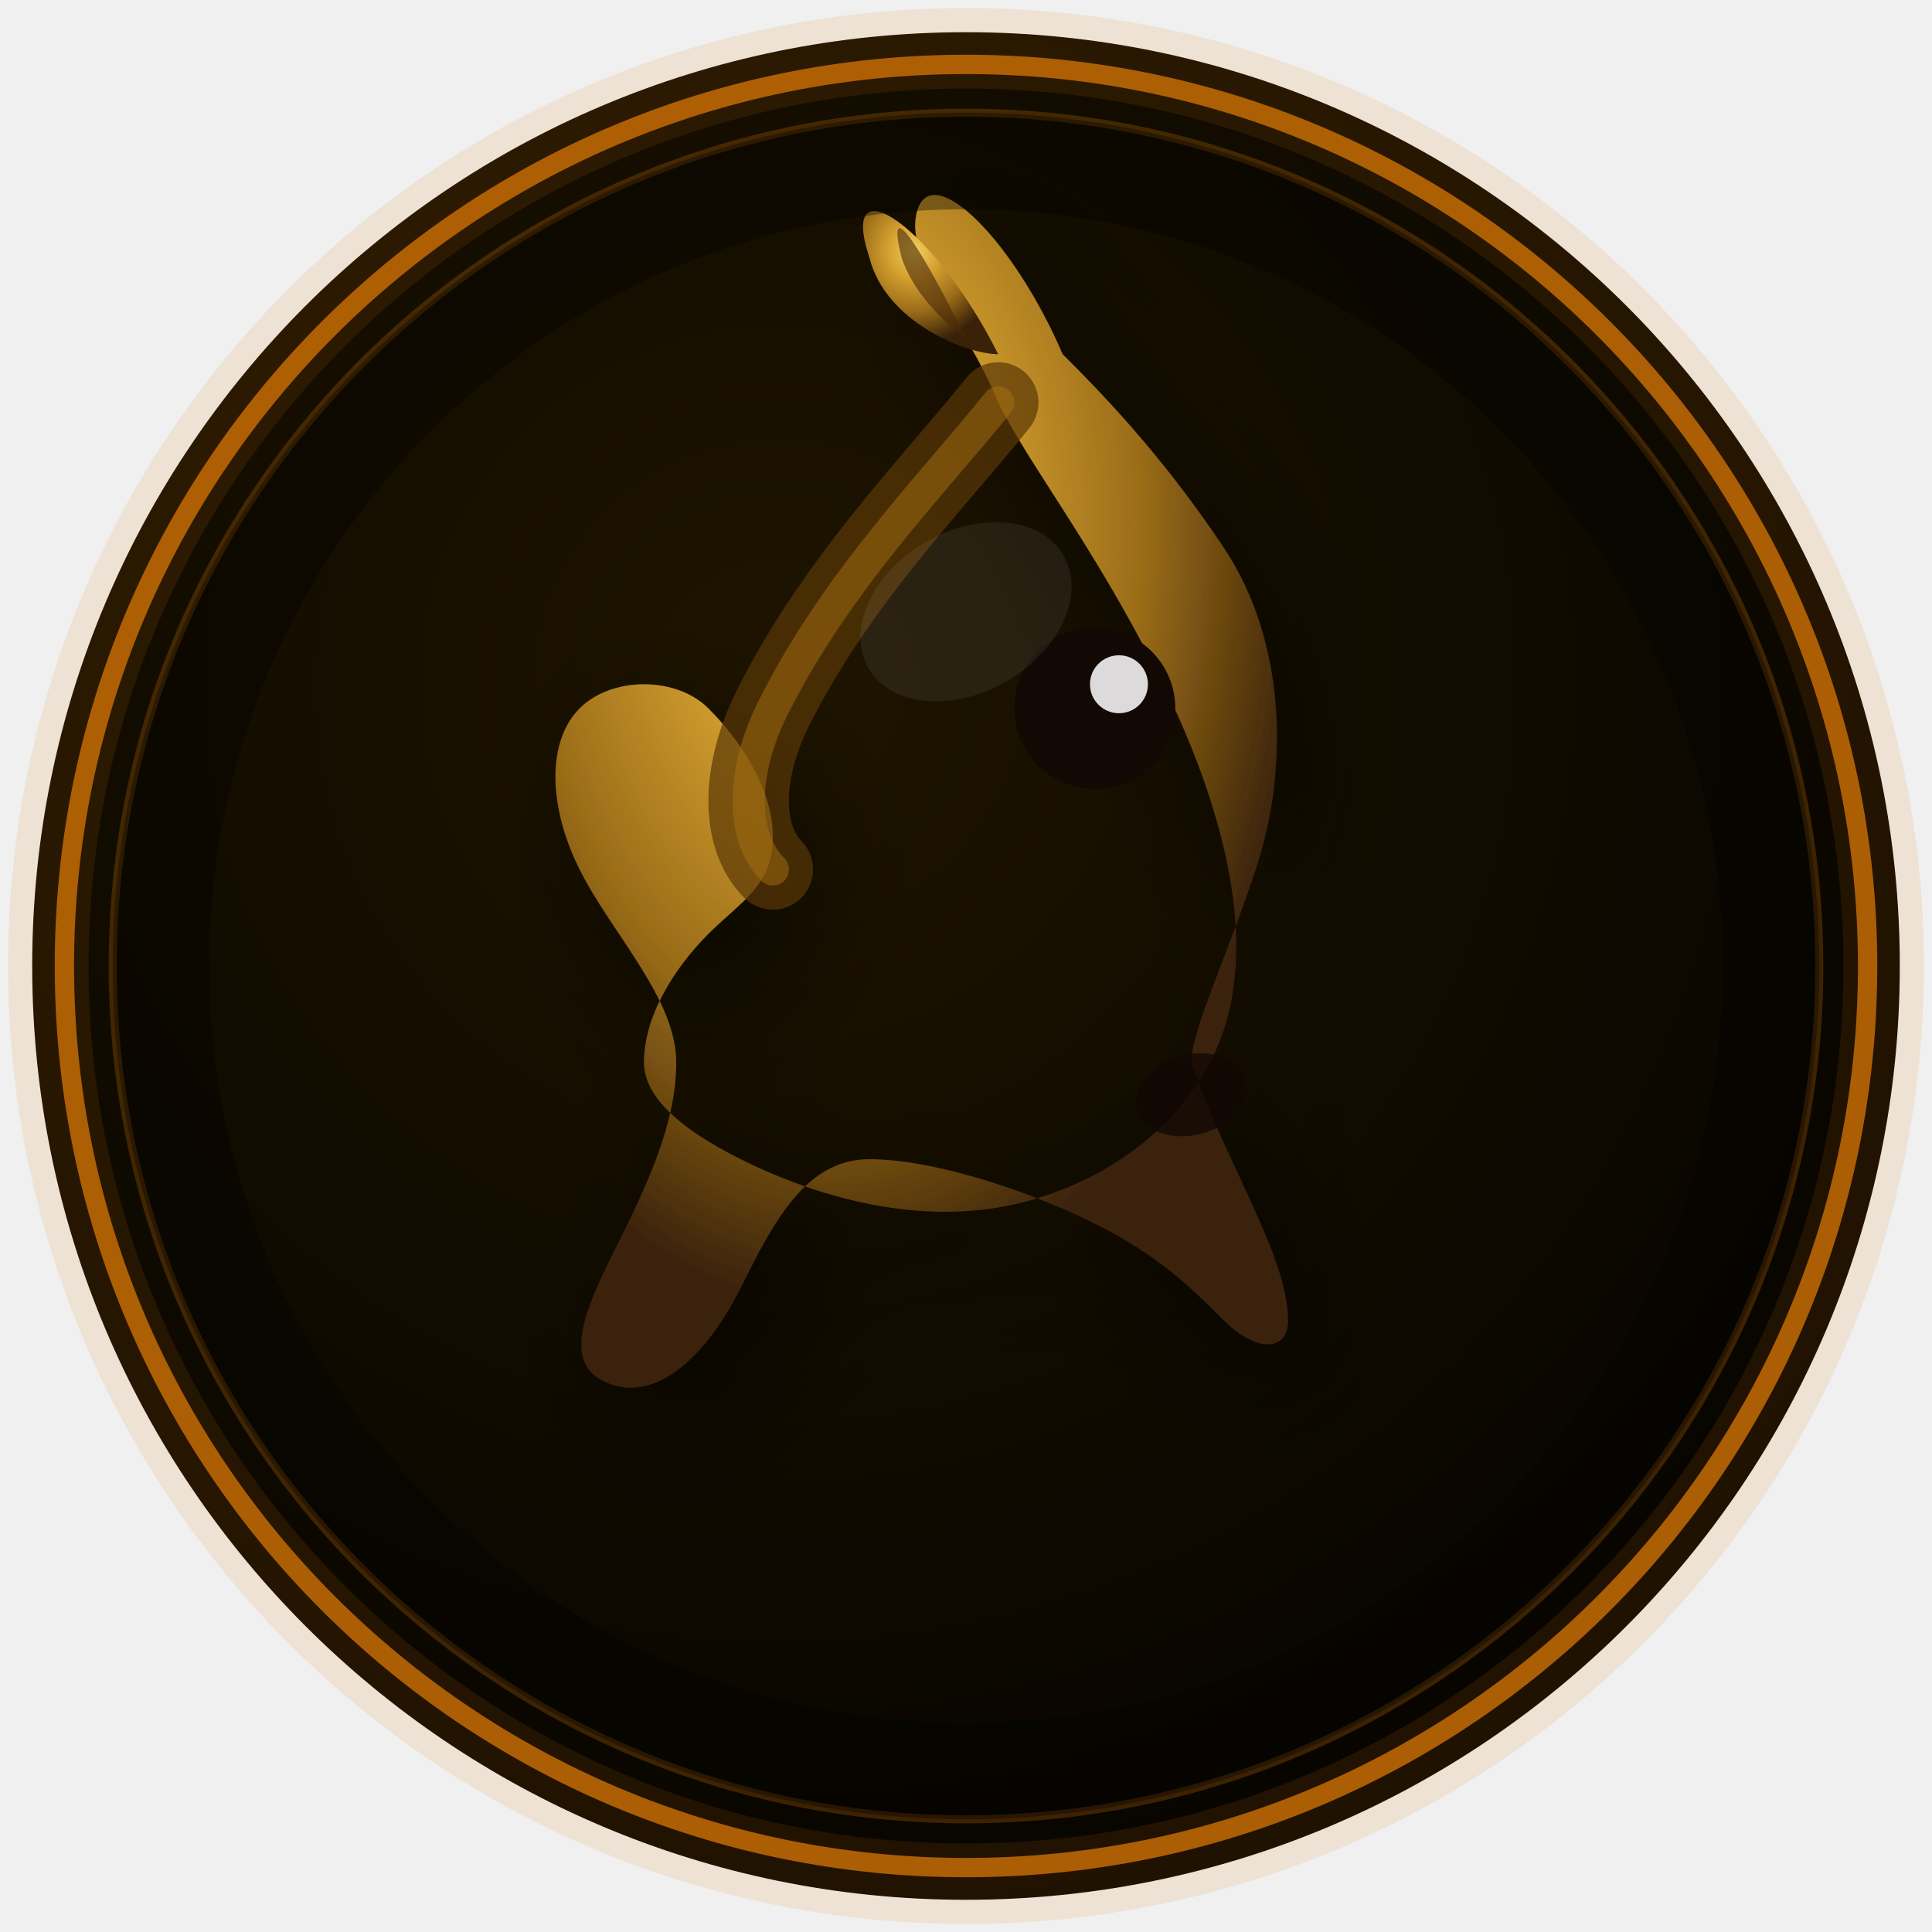
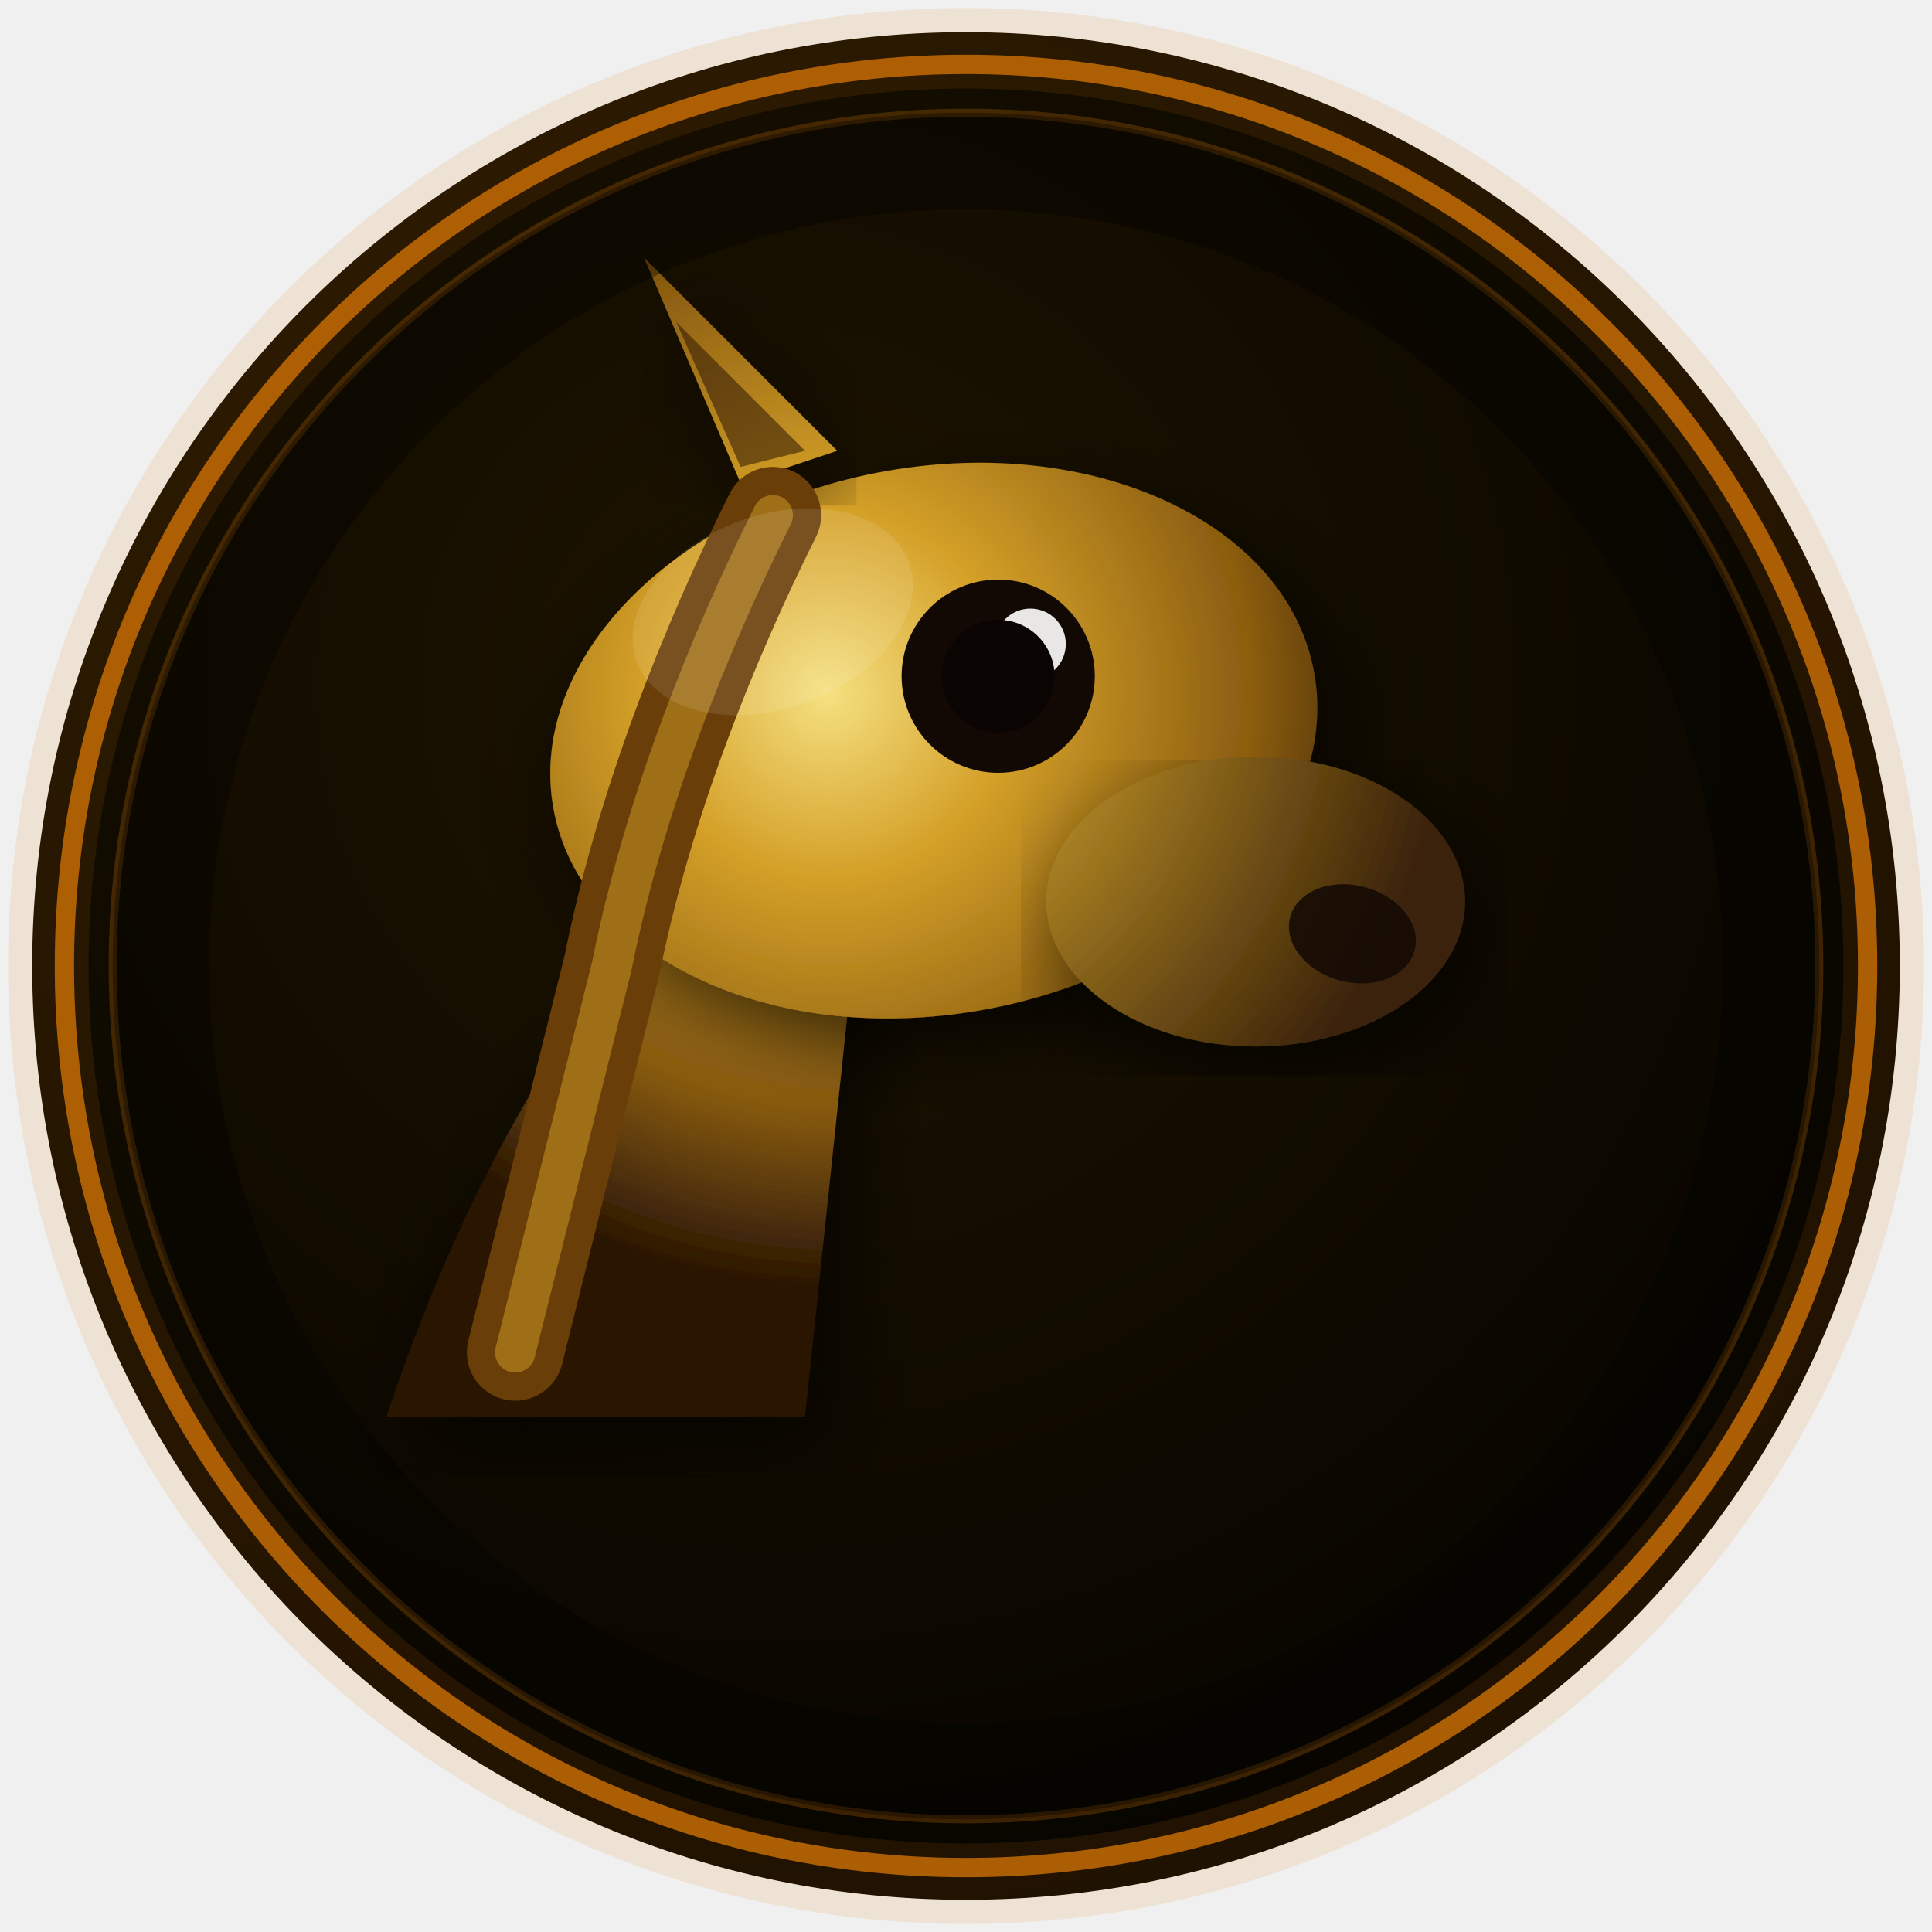
<svg xmlns="http://www.w3.org/2000/svg" viewBox="0 0 120 120">
  <defs>
    <radialGradient id="bg" cx="40%" cy="35%" r="70%">
      <stop offset="0%" stop-color="#1e1400" />
      <stop offset="100%" stop-color="#060400" />
    </radialGradient>
-     <radialGradient id="horse" cx="38%" cy="28%" r="65%">
-       <stop offset="0%" stop-color="#f0d060" />
-       <stop offset="30%" stop-color="#d4a030" />
-       <stop offset="65%" stop-color="#9a6c18" />
+     <radialGradient id="g" gradientUnits="userSpaceOnUse" cx="52" cy="42" r="38">
+       <stop offset="0%" stop-color="#f5e080" />
+       <stop offset="30%" stop-color="#d4a028" />
+       <stop offset="70%" stop-color="#8a5c10" />
+       <stop offset="100%" stop-color="#2a1604" />
+     </radialGradient>
+     <radialGradient id="gn" gradientUnits="userSpaceOnUse" cx="52" cy="42" r="38">
+       <stop offset="0%" stop-color="#e8cc60" />
+       <stop offset="50%" stop-color="#a07820" />
      <stop offset="100%" stop-color="#3a2208" />
    </radialGradient>
    <filter id="sh">
-       <feDropShadow dx="2" dy="3" stdDeviation="4" flood-color="#000" flood-opacity="0.6" />
+       <feDropShadow dx="1" dy="2" stdDeviation="3" flood-color="#000" flood-opacity="0.7" />
    </filter>
    <clipPath id="cl">
      <circle cx="60" cy="60" r="50" />
    </clipPath>
  </defs>
  <circle cx="60" cy="60" r="58" fill="url(#bg)" />
  <circle cx="60" cy="60" r="57" fill="none" stroke="#d97706" stroke-width="5" opacity="0.12" />
  <circle cx="60" cy="60" r="56" fill="none" stroke="#d97706" stroke-width="1.2" opacity="0.75" />
  <circle cx="60" cy="60" r="53" fill="none" stroke="#d97706" stroke-width="0.5" opacity="0.25" />
  <g clip-path="url(#cl)">
-     <path d="       M 66 22       C 63 15, 58 10, 57 13       C 56 16, 60 20, 62 25       C 64 29, 68 34, 72 42       C 76 50, 78 58, 76 64       C 74 70, 68 74, 62 75       C 56 76, 50 74, 46 72       C 42 70, 40 68, 40 66       C 40 63, 42 60, 44 58       C 46 56, 48 55, 48 52       C 48 49, 46 46, 44 44       C 42 42, 38 42, 36 44       C 34 46, 34 50, 36 54       C 38 58, 42 62, 42 66       C 42 70, 40 74, 38 78       C 36 82, 35 85, 38 86       C 41 87, 44 84, 46 80       C 48 76, 50 72, 54 72       C 58 72, 64 74, 68 76       C 72 78, 74 80, 76 82       C 78 84, 80 84, 80 82       C 80 78, 76 72, 74 66       C 74 64, 76 60, 78 54       C 80 48, 80 40, 76 34       C 72 28, 68 24, 66 22       Z     " fill="url(#horse)" filter="url(#sh)" />
-     <path d="M 62 25 C 58 30, 52 36, 48 44 C 46 48, 46 52, 48 54" fill="none" stroke="#5a3806" stroke-width="5" stroke-linecap="round" opacity="0.7" />
-     <path d="M 62 25 C 58 30, 52 36, 48 44 C 46 48, 46 52, 48 54" fill="none" stroke="#a87010" stroke-width="2" stroke-linecap="round" opacity="0.5" />
-     <circle cx="68" cy="44" r="5" fill="#120804" />
-     <circle cx="69.5" cy="42.5" r="1.8" fill="white" opacity="0.85" />
-     <ellipse cx="74" cy="68" rx="3.5" ry="2.5" fill="#120804" opacity="0.8" transform="rotate(-15 74 68)" />
-     <ellipse cx="60" cy="38" rx="7" ry="5" fill="white" opacity="0.07" transform="rotate(-30 60 38)" />
-     <path d="M 62 22 C 58 14, 52 10, 54 16 C 55 20, 60 22, 62 22 Z" fill="url(#horse)" />
-     <path d="M 60 21 C 57 15, 55 12, 56 16 C 57 19, 60 21, 60 21 Z" fill="#4a2808" opacity="0.6" />
+     <path d="M 24 88 C 28 76, 34 64, 42 56 C 46 52, 50 50, 54 50              L 50 88 Z" fill="url(#g)" filter="url(#sh)" />
+     <ellipse cx="58" cy="46" rx="24" ry="17" fill="url(#g)" transform="rotate(-10 58 46)" filter="url(#sh)" />
+     <ellipse cx="78" cy="56" rx="13" ry="9" fill="url(#gn)" filter="url(#sh)" />
+     <polygon points="46,30 40,16 52,28" fill="url(#g)" filter="url(#sh)" />
+     <polygon points="46,29 42,20 50,28" fill="#2e1604" opacity="0.55" />
+     <path d="M 48 32 C 44 40, 40 50, 38 60 C 36 68, 34 76, 32 84" fill="none" stroke="#6a3e08" stroke-width="6" stroke-linecap="round" />
+     <path d="M 48 32 C 44 40, 40 50, 38 60 C 36 68, 34 76, 32 84" fill="none" stroke="#d4a028" stroke-width="2.5" stroke-linecap="round" opacity="0.5" />
+     <circle cx="62" cy="42" r="6" fill="#120804" />
+     <circle cx="64" cy="40" r="2.2" fill="white" opacity="0.9" />
+     <circle cx="62" cy="42" r="3.5" fill="#0a0402" />
+     <ellipse cx="84" cy="58" rx="4" ry="3" fill="#120804" opacity="0.85" transform="rotate(15 84 58)" />
+     <ellipse cx="48" cy="38" rx="9" ry="6" fill="white" opacity="0.1" transform="rotate(-20 48 38)" />
  </g>
  <circle cx="60" cy="60" r="50" fill="none" stroke="black" stroke-width="6" opacity="0.35" />
</svg>
